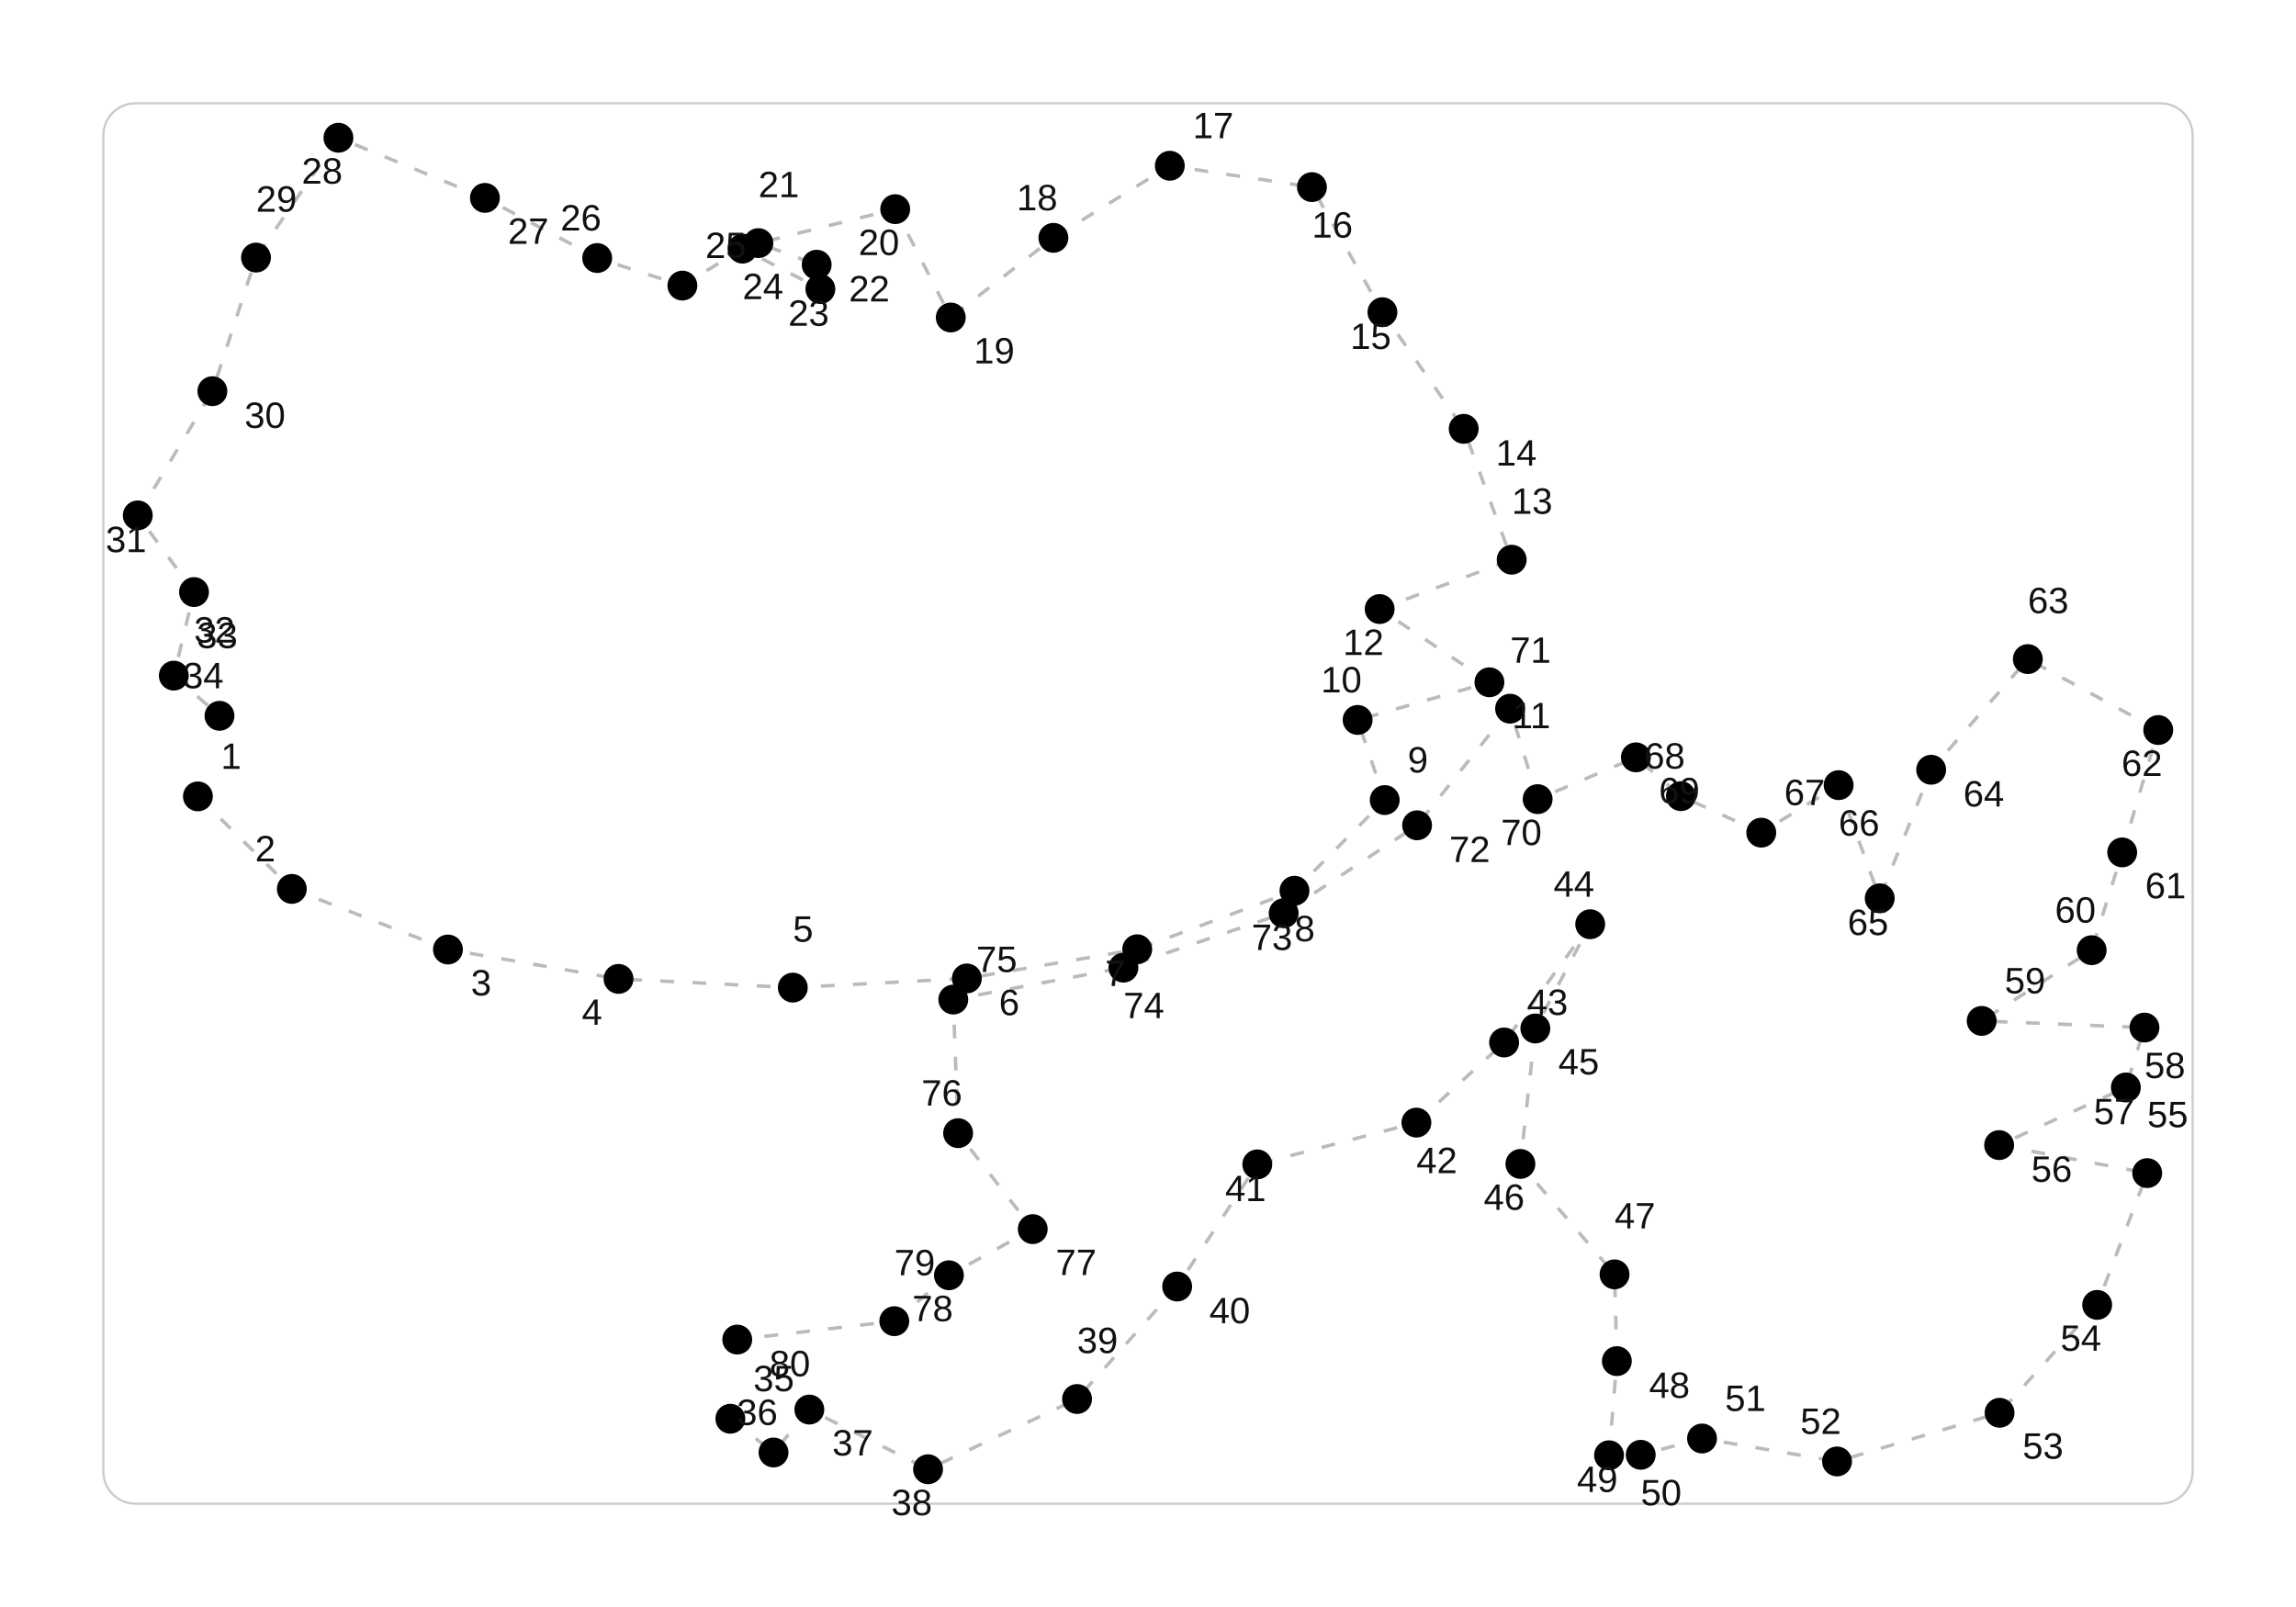
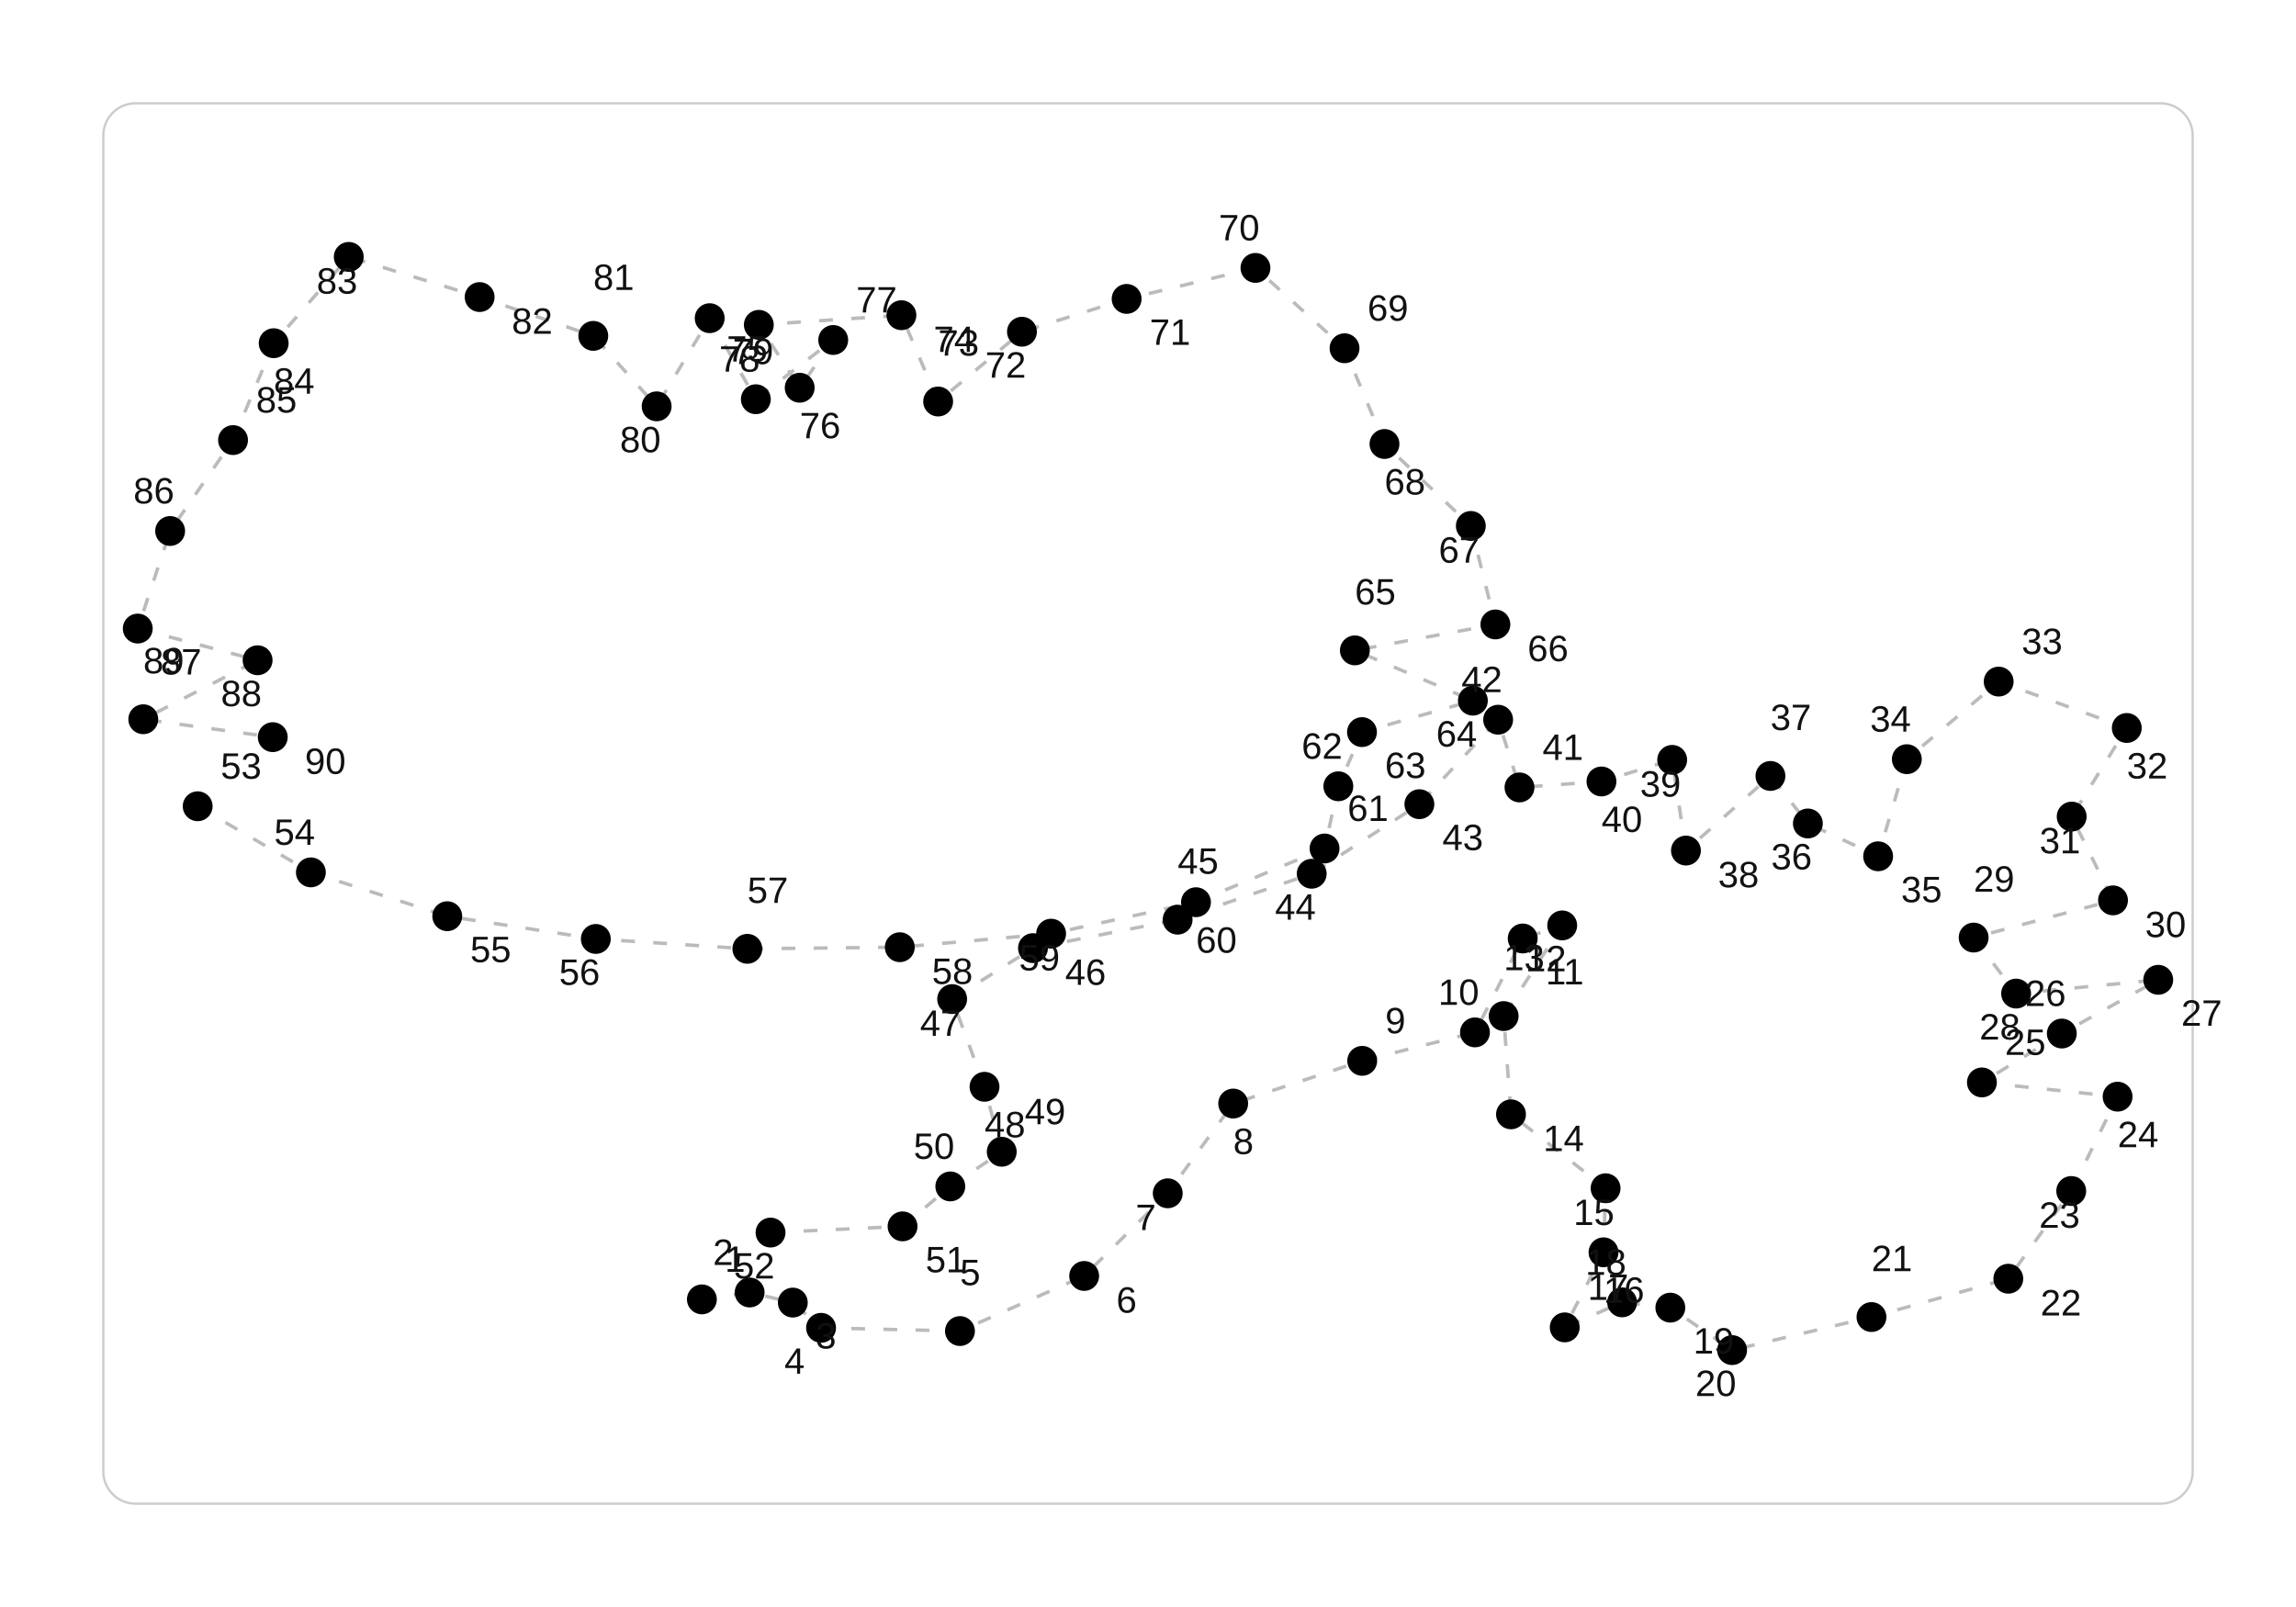
<svg xmlns="http://www.w3.org/2000/svg" viewBox="0 0 1000 700">
  <rect x="45" y="45" width="910" height="610" fill="none" stroke="#ccc" rx="14" />
-   <path d="M 86.2 346.9 L 127.1 387.2 L 195.1 413.6 L 269.4 426.4 L 345.3 430.2 L 421.1 426.2 L 495.3 413.5 L 563.8 388.0 L 603.1 348.5 L 591.3 313.6 L 648.7 297.2 L 600.9 265.3 L 658.4 243.8 L 637.5 186.8 L 602.1 136.0 L 571.4 81.5 L 509.5 72.2 L 458.8 103.6 L 414.1 138.3 L 389.9 91.1 L 330.3 105.9 L 355.7 115.3 L 357.3 125.9 L 323.4 108.3 L 297.2 124.4 L 260.1 112.4 L 211.2 86.2 L 147.4 60.0 L 111.5 112.2 L 92.5 170.4 L 60.0 224.5 L 84.5 257.9 L 75.7 294.3 L 95.6 311.8" fill="none" stroke="#bbb" stroke-width="1.5" stroke-dasharray="6 8" />
-   <path d="M 318.1 618.0 L 336.9 632.7 L 352.5 614.0 L 404.2 640.0 L 469.1 609.4 L 512.7 560.4 L 547.6 507.2 L 616.9 489.0 L 655.1 454.1 L 692.6 402.6 L 668.7 448.0 L 662.2 507.0 L 703.2 555.1 L 704.2 592.9 L 700.8 633.9 L 714.6 633.7 L 741.3 626.6 L 800.1 636.6 L 870.9 615.4 L 913.4 568.4 L 935.2 511.0 L 870.7 498.8 L 925.9 473.7 L 934.0 447.6 L 863.1 444.7 L 911.0 413.9 L 924.3 371.3 L 940.0 318.0 L 883.2 287.1 L 841.1 335.3 L 818.7 391.3 L 800.8 342.0 L 767.1 362.7 L 732.1 346.8 L 712.5 329.9 L 669.7 348.1 L 657.7 308.7 L 617.2 359.5 L 559.1 397.8 L 489.3 421.5 L 415.2 435.4 L 417.3 493.6 L 449.8 535.4 L 413.3 555.5 L 389.5 575.5 L 321.1 583.5" fill="none" stroke="#bbb" stroke-width="1.5" stroke-dasharray="6 8" />
-   <circle cx="86.2" cy="346.9" r="6.5" fill="#000" />
-   <circle cx="127.1" cy="387.2" r="6.5" fill="#000" />
-   <circle cx="195.1" cy="413.6" r="6.5" fill="#000" />
-   <circle cx="269.4" cy="426.4" r="6.5" fill="#000" />
-   <circle cx="345.3" cy="430.2" r="6.5" fill="#000" />
-   <circle cx="421.1" cy="426.2" r="6.5" fill="#000" />
-   <circle cx="495.3" cy="413.5" r="6.5" fill="#000" />
-   <circle cx="563.8" cy="388.0" r="6.5" fill="#000" />
-   <circle cx="603.1" cy="348.5" r="6.5" fill="#000" />
-   <circle cx="591.3" cy="313.6" r="6.5" fill="#000" />
-   <circle cx="648.7" cy="297.2" r="6.5" fill="#000" />
-   <circle cx="600.9" cy="265.3" r="6.5" fill="#000" />
-   <circle cx="658.4" cy="243.8" r="6.5" fill="#000" />
-   <circle cx="637.5" cy="186.8" r="6.5" fill="#000" />
-   <circle cx="602.1" cy="136.0" r="6.5" fill="#000" />
-   <circle cx="571.4" cy="81.5" r="6.5" fill="#000" />
-   <circle cx="509.5" cy="72.2" r="6.5" fill="#000" />
-   <circle cx="458.8" cy="103.6" r="6.5" fill="#000" />
-   <circle cx="414.1" cy="138.3" r="6.5" fill="#000" />
-   <circle cx="389.9" cy="91.1" r="6.5" fill="#000" />
-   <circle cx="330.3" cy="105.9" r="6.5" fill="#000" />
-   <circle cx="355.7" cy="115.3" r="6.5" fill="#000" />
-   <circle cx="357.3" cy="125.9" r="6.5" fill="#000" />
-   <circle cx="323.4" cy="108.3" r="6.5" fill="#000" />
-   <circle cx="297.2" cy="124.4" r="6.5" fill="#000" />
-   <circle cx="260.1" cy="112.4" r="6.5" fill="#000" />
-   <circle cx="211.2" cy="86.2" r="6.5" fill="#000" />
-   <circle cx="147.4" cy="60.0" r="6.5" fill="#000" />
-   <circle cx="111.5" cy="112.2" r="6.5" fill="#000" />
-   <circle cx="92.5" cy="170.4" r="6.5" fill="#000" />
-   <circle cx="60.0" cy="224.5" r="6.5" fill="#000" />
-   <circle cx="84.5" cy="257.9" r="6.5" fill="#000" />
-   <circle cx="75.7" cy="294.3" r="6.5" fill="#000" />
-   <circle cx="95.6" cy="311.8" r="6.5" fill="#000" />
-   <circle cx="318.1" cy="618.0" r="6.5" fill="#000" />
-   <circle cx="336.9" cy="632.7" r="6.5" fill="#000" />
-   <circle cx="352.5" cy="614.0" r="6.5" fill="#000" />
-   <circle cx="404.2" cy="640.0" r="6.5" fill="#000" />
-   <circle cx="469.1" cy="609.4" r="6.5" fill="#000" />
-   <circle cx="512.7" cy="560.4" r="6.5" fill="#000" />
-   <circle cx="547.6" cy="507.2" r="6.5" fill="#000" />
-   <circle cx="616.9" cy="489.0" r="6.5" fill="#000" />
-   <circle cx="655.1" cy="454.1" r="6.5" fill="#000" />
-   <circle cx="692.6" cy="402.6" r="6.5" fill="#000" />
-   <circle cx="668.7" cy="448.0" r="6.5" fill="#000" />
-   <circle cx="662.2" cy="507.0" r="6.5" fill="#000" />
-   <circle cx="703.2" cy="555.1" r="6.5" fill="#000" />
-   <circle cx="704.2" cy="592.9" r="6.5" fill="#000" />
-   <circle cx="700.8" cy="633.9" r="6.5" fill="#000" />
-   <circle cx="714.6" cy="633.7" r="6.5" fill="#000" />
-   <circle cx="741.3" cy="626.6" r="6.5" fill="#000" />
-   <circle cx="800.1" cy="636.6" r="6.5" fill="#000" />
-   <circle cx="870.9" cy="615.4" r="6.5" fill="#000" />
-   <circle cx="913.4" cy="568.4" r="6.5" fill="#000" />
-   <circle cx="935.2" cy="511.0" r="6.5" fill="#000" />
-   <circle cx="870.7" cy="498.8" r="6.5" fill="#000" />
-   <circle cx="925.9" cy="473.7" r="6.5" fill="#000" />
-   <circle cx="934.0" cy="447.6" r="6.5" fill="#000" />
-   <circle cx="863.1" cy="444.7" r="6.5" fill="#000" />
-   <circle cx="911.0" cy="413.9" r="6.5" fill="#000" />
-   <circle cx="924.3" cy="371.3" r="6.5" fill="#000" />
-   <circle cx="940.0" cy="318.0" r="6.5" fill="#000" />
-   <circle cx="883.2" cy="287.1" r="6.5" fill="#000" />
-   <circle cx="841.1" cy="335.3" r="6.5" fill="#000" />
-   <circle cx="818.7" cy="391.3" r="6.5" fill="#000" />
-   <circle cx="800.8" cy="342.0" r="6.5" fill="#000" />
-   <circle cx="767.1" cy="362.7" r="6.5" fill="#000" />
-   <circle cx="732.1" cy="346.8" r="6.5" fill="#000" />
-   <circle cx="712.5" cy="329.9" r="6.5" fill="#000" />
-   <circle cx="669.7" cy="348.1" r="6.5" fill="#000" />
-   <circle cx="657.7" cy="308.7" r="6.5" fill="#000" />
-   <circle cx="617.2" cy="359.5" r="6.5" fill="#000" />
-   <circle cx="559.1" cy="397.8" r="6.5" fill="#000" />
-   <circle cx="489.3" cy="421.5" r="6.5" fill="#000" />
-   <circle cx="415.2" cy="435.4" r="6.5" fill="#000" />
-   <circle cx="417.3" cy="493.6" r="6.5" fill="#000" />
-   <circle cx="449.8" cy="535.4" r="6.5" fill="#000" />
-   <circle cx="413.3" cy="555.5" r="6.5" fill="#000" />
-   <circle cx="389.5" cy="575.5" r="6.5" fill="#000" />
-   <circle cx="321.1" cy="583.5" r="6.5" fill="#000" />
-   <text x="96.2" y="334.9" font-family="Arial, sans-serif" font-size="16" fill="#111">1</text>
-   <text x="111.1" y="375.2" font-family="Arial, sans-serif" font-size="16" fill="#111">2</text>
-   <text x="205.1" y="433.6" font-family="Arial, sans-serif" font-size="16" fill="#111">3</text>
-   <text x="253.4" y="446.4" font-family="Arial, sans-serif" font-size="16" fill="#111">4</text>
-   <text x="345.3" y="410.2" font-family="Arial, sans-serif" font-size="16" fill="#111">5</text>
-   <text x="435.1" y="442.2" font-family="Arial, sans-serif" font-size="16" fill="#111">6</text>
-   <text x="481.3" y="429.5" font-family="Arial, sans-serif" font-size="16" fill="#111">7</text>
-   <text x="563.8" y="410.0" font-family="Arial, sans-serif" font-size="16" fill="#111">8</text>
-   <text x="613.1" y="336.5" font-family="Arial, sans-serif" font-size="16" fill="#111">9</text>
-   <text x="575.3" y="301.6" font-family="Arial, sans-serif" font-size="16" fill="#111">10</text>
-   <text x="658.7" y="317.2" font-family="Arial, sans-serif" font-size="16" fill="#111">11</text>
-   <text x="584.9" y="285.3" font-family="Arial, sans-serif" font-size="16" fill="#111">12</text>
-   <text x="658.4" y="223.8" font-family="Arial, sans-serif" font-size="16" fill="#111">13</text>
-   <text x="651.5" y="202.8" font-family="Arial, sans-serif" font-size="16" fill="#111">14</text>
-   <text x="588.1" y="152.0" font-family="Arial, sans-serif" font-size="16" fill="#111">15</text>
-   <text x="571.4" y="103.5" font-family="Arial, sans-serif" font-size="16" fill="#111">16</text>
-   <text x="519.5" y="60.2" font-family="Arial, sans-serif" font-size="16" fill="#111">17</text>
-   <text x="442.8" y="91.6" font-family="Arial, sans-serif" font-size="16" fill="#111">18</text>
-   <text x="424.1" y="158.3" font-family="Arial, sans-serif" font-size="16" fill="#111">19</text>
-   <text x="373.9" y="111.1" font-family="Arial, sans-serif" font-size="16" fill="#111">20</text>
-   <text x="330.3" y="85.9" font-family="Arial, sans-serif" font-size="16" fill="#111">21</text>
-   <text x="369.7" y="131.3" font-family="Arial, sans-serif" font-size="16" fill="#111">22</text>
-   <text x="343.3" y="141.9" font-family="Arial, sans-serif" font-size="16" fill="#111">23</text>
-   <text x="323.4" y="130.3" font-family="Arial, sans-serif" font-size="16" fill="#111">24</text>
-   <text x="307.2" y="112.4" font-family="Arial, sans-serif" font-size="16" fill="#111">25</text>
-   <text x="244.1" y="100.4" font-family="Arial, sans-serif" font-size="16" fill="#111">26</text>
-   <text x="221.2" y="106.2" font-family="Arial, sans-serif" font-size="16" fill="#111">27</text>
-   <text x="131.4" y="80.0" font-family="Arial, sans-serif" font-size="16" fill="#111">28</text>
-   <text x="111.5" y="92.2" font-family="Arial, sans-serif" font-size="16" fill="#111">29</text>
-   <text x="106.5" y="186.4" font-family="Arial, sans-serif" font-size="16" fill="#111">30</text>
-   <text x="46.0" y="240.5" font-family="Arial, sans-serif" font-size="16" fill="#111">31</text>
-   <text x="84.5" y="279.9" font-family="Arial, sans-serif" font-size="16" fill="#111">32</text>
-   <text x="85.7" y="282.3" font-family="Arial, sans-serif" font-size="16" fill="#111">33</text>
-   <text x="79.6" y="299.8" font-family="Arial, sans-serif" font-size="16" fill="#111">34</text>
-   <text x="328.1" y="606.0" font-family="Arial, sans-serif" font-size="16" fill="#111">35</text>
-   <text x="320.9" y="620.7" font-family="Arial, sans-serif" font-size="16" fill="#111">36</text>
-   <text x="362.5" y="634.0" font-family="Arial, sans-serif" font-size="16" fill="#111">37</text>
-   <text x="388.2" y="660.0" font-family="Arial, sans-serif" font-size="16" fill="#111">38</text>
-   <text x="469.1" y="589.4" font-family="Arial, sans-serif" font-size="16" fill="#111">39</text>
-   <text x="526.7" y="576.4" font-family="Arial, sans-serif" font-size="16" fill="#111">40</text>
-   <text x="533.6" y="523.2" font-family="Arial, sans-serif" font-size="16" fill="#111">41</text>
-   <text x="616.9" y="511.0" font-family="Arial, sans-serif" font-size="16" fill="#111">42</text>
-   <text x="665.1" y="442.1" font-family="Arial, sans-serif" font-size="16" fill="#111">43</text>
-   <text x="676.6" y="390.6" font-family="Arial, sans-serif" font-size="16" fill="#111">44</text>
-   <text x="678.7" y="468.0" font-family="Arial, sans-serif" font-size="16" fill="#111">45</text>
-   <text x="646.2" y="527.0" font-family="Arial, sans-serif" font-size="16" fill="#111">46</text>
-   <text x="703.2" y="535.1" font-family="Arial, sans-serif" font-size="16" fill="#111">47</text>
-   <text x="718.2" y="608.9" font-family="Arial, sans-serif" font-size="16" fill="#111">48</text>
-   <text x="686.8" y="649.9" font-family="Arial, sans-serif" font-size="16" fill="#111">49</text>
-   <text x="714.6" y="655.7" font-family="Arial, sans-serif" font-size="16" fill="#111">50</text>
-   <text x="751.3" y="614.6" font-family="Arial, sans-serif" font-size="16" fill="#111">51</text>
-   <text x="784.1" y="624.6" font-family="Arial, sans-serif" font-size="16" fill="#111">52</text>
-   <text x="880.9" y="635.4" font-family="Arial, sans-serif" font-size="16" fill="#111">53</text>
-   <text x="897.4" y="588.4" font-family="Arial, sans-serif" font-size="16" fill="#111">54</text>
-   <text x="935.2" y="491.0" font-family="Arial, sans-serif" font-size="16" fill="#111">55</text>
-   <text x="884.7" y="514.8" font-family="Arial, sans-serif" font-size="16" fill="#111">56</text>
-   <text x="911.9" y="489.7" font-family="Arial, sans-serif" font-size="16" fill="#111">57</text>
-   <text x="934.0" y="469.6" font-family="Arial, sans-serif" font-size="16" fill="#111">58</text>
-   <text x="873.1" y="432.7" font-family="Arial, sans-serif" font-size="16" fill="#111">59</text>
-   <text x="895.0" y="401.9" font-family="Arial, sans-serif" font-size="16" fill="#111">60</text>
-   <text x="934.3" y="391.3" font-family="Arial, sans-serif" font-size="16" fill="#111">61</text>
-   <text x="924.0" y="338.0" font-family="Arial, sans-serif" font-size="16" fill="#111">62</text>
-   <text x="883.2" y="267.1" font-family="Arial, sans-serif" font-size="16" fill="#111">63</text>
-   <text x="855.1" y="351.3" font-family="Arial, sans-serif" font-size="16" fill="#111">64</text>
-   <text x="804.7" y="407.3" font-family="Arial, sans-serif" font-size="16" fill="#111">65</text>
-   <text x="800.8" y="364.0" font-family="Arial, sans-serif" font-size="16" fill="#111">66</text>
-   <text x="777.1" y="350.7" font-family="Arial, sans-serif" font-size="16" fill="#111">67</text>
-   <text x="716.1" y="334.8" font-family="Arial, sans-serif" font-size="16" fill="#111">68</text>
-   <text x="722.5" y="349.9" font-family="Arial, sans-serif" font-size="16" fill="#111">69</text>
-   <text x="653.7" y="368.1" font-family="Arial, sans-serif" font-size="16" fill="#111">70</text>
-   <text x="657.7" y="288.7" font-family="Arial, sans-serif" font-size="16" fill="#111">71</text>
-   <text x="631.2" y="375.5" font-family="Arial, sans-serif" font-size="16" fill="#111">72</text>
-   <text x="545.1" y="413.8" font-family="Arial, sans-serif" font-size="16" fill="#111">73</text>
-   <text x="489.3" y="443.5" font-family="Arial, sans-serif" font-size="16" fill="#111">74</text>
-   <text x="425.2" y="423.4" font-family="Arial, sans-serif" font-size="16" fill="#111">75</text>
-   <text x="401.3" y="481.6" font-family="Arial, sans-serif" font-size="16" fill="#111">76</text>
-   <text x="459.8" y="555.4" font-family="Arial, sans-serif" font-size="16" fill="#111">77</text>
-   <text x="397.3" y="575.5" font-family="Arial, sans-serif" font-size="16" fill="#111">78</text>
-   <text x="389.5" y="555.5" font-family="Arial, sans-serif" font-size="16" fill="#111">79</text>
-   <text x="335.1" y="599.5" font-family="Arial, sans-serif" font-size="16" fill="#111">80</text>
+   <path d="M 305.7 566.0 L 326.5 563.0 L 345.3 567.4 L 357.6 578.4 L 418.1 579.8 L 472.2 555.8 L 508.6 519.8 L 537.1 480.7 L 593.3 462.1 L 642.4 449.7 L 663.2 408.8 L 680.4 403.1 L 654.9 442.6 L 658.1 485.4 L 699.3 517.6 L 698.4 545.5 L 681.5 578.2 L 706.5 567.3 L 727.5 569.6 L 754.4 588.1 L 815.1 573.7 L 874.7 557.0 L 902.1 518.8 L 922.3 477.7 L 863.2 471.5 L 898.0 450.2 L 940.0 426.8 L 878.1 432.8 L 859.6 408.4 L 920.3 392.2 L 902.3 355.7 L 926.3 317.1 L 870.5 296.9 L 830.5 330.7 L 818.0 373.0 L 787.4 358.7 L 771.1 338.0 L 734.3 370.5 L 728.3 331.0 L 697.5 340.4 L 661.8 343.0 L 652.5 313.5 L 618.2 350.3 L 571.3 380.6 L 512.9 400.6 L 449.9 413.0 L 414.7 435.2 L 428.8 473.4 L 436.3 501.7 L 413.9 516.8 L 393.1 534.2 L 335.6 536.9" fill="none" stroke="#bbb" stroke-width="1.5" stroke-dasharray="6 8" />
+   <path d="M 86.1 351.2 L 135.4 380.0 L 194.8 399.1 L 259.5 409.0 L 325.5 413.3 L 391.9 412.6 L 457.8 406.7 L 520.9 393.0 L 576.9 369.6 L 582.9 342.5 L 593.2 318.9 L 641.5 305.2 L 590.1 283.3 L 651.3 272.0 L 640.6 229.1 L 603.0 193.4 L 585.6 151.7 L 546.8 116.7 L 490.7 130.2 L 445.1 144.5 L 408.6 174.9 L 392.6 137.3 L 330.5 141.5 L 348.3 168.9 L 362.9 148.1 L 329.2 173.9 L 309.1 138.6 L 286.0 177.0 L 258.4 146.3 L 208.9 129.4 L 151.9 111.9 L 119.2 149.5 L 101.5 191.7 L 74.1 231.3 L 60.0 273.8 L 112.2 287.6 L 62.4 313.3 L 118.8 321.1" fill="none" stroke="#bbb" stroke-width="1.5" stroke-dasharray="6 8" />
+   <circle cx="305.7" cy="566.0" r="6.5" fill="#000" />
+   <circle cx="326.5" cy="563.0" r="6.5" fill="#000" />
+   <circle cx="345.3" cy="567.4" r="6.5" fill="#000" />
+   <circle cx="357.6" cy="578.4" r="6.5" fill="#000" />
+   <circle cx="418.1" cy="579.8" r="6.5" fill="#000" />
+   <circle cx="472.2" cy="555.8" r="6.5" fill="#000" />
+   <circle cx="508.6" cy="519.8" r="6.5" fill="#000" />
+   <circle cx="537.1" cy="480.7" r="6.5" fill="#000" />
+   <circle cx="593.3" cy="462.1" r="6.5" fill="#000" />
+   <circle cx="642.4" cy="449.7" r="6.5" fill="#000" />
+   <circle cx="663.2" cy="408.8" r="6.5" fill="#000" />
+   <circle cx="680.4" cy="403.1" r="6.5" fill="#000" />
+   <circle cx="654.9" cy="442.6" r="6.5" fill="#000" />
+   <circle cx="658.1" cy="485.4" r="6.5" fill="#000" />
+   <circle cx="699.3" cy="517.6" r="6.5" fill="#000" />
+   <circle cx="698.4" cy="545.5" r="6.5" fill="#000" />
+   <circle cx="681.5" cy="578.2" r="6.5" fill="#000" />
+   <circle cx="706.5" cy="567.3" r="6.5" fill="#000" />
+   <circle cx="727.5" cy="569.6" r="6.5" fill="#000" />
+   <circle cx="754.4" cy="588.1" r="6.5" fill="#000" />
+   <circle cx="815.1" cy="573.7" r="6.5" fill="#000" />
+   <circle cx="874.7" cy="557.0" r="6.5" fill="#000" />
+   <circle cx="902.1" cy="518.8" r="6.5" fill="#000" />
+   <circle cx="922.3" cy="477.7" r="6.5" fill="#000" />
+   <circle cx="863.2" cy="471.5" r="6.5" fill="#000" />
+   <circle cx="898.0" cy="450.2" r="6.5" fill="#000" />
+   <circle cx="940.0" cy="426.8" r="6.5" fill="#000" />
+   <circle cx="878.1" cy="432.8" r="6.5" fill="#000" />
+   <circle cx="859.6" cy="408.4" r="6.5" fill="#000" />
+   <circle cx="920.3" cy="392.2" r="6.5" fill="#000" />
+   <circle cx="902.3" cy="355.7" r="6.5" fill="#000" />
+   <circle cx="926.3" cy="317.1" r="6.5" fill="#000" />
+   <circle cx="870.5" cy="296.9" r="6.5" fill="#000" />
+   <circle cx="830.5" cy="330.7" r="6.5" fill="#000" />
+   <circle cx="818.0" cy="373.0" r="6.5" fill="#000" />
+   <circle cx="787.4" cy="358.7" r="6.5" fill="#000" />
+   <circle cx="771.1" cy="338.0" r="6.5" fill="#000" />
+   <circle cx="734.3" cy="370.5" r="6.5" fill="#000" />
+   <circle cx="728.3" cy="331.0" r="6.5" fill="#000" />
+   <circle cx="697.5" cy="340.4" r="6.5" fill="#000" />
+   <circle cx="661.8" cy="343.0" r="6.5" fill="#000" />
+   <circle cx="652.5" cy="313.5" r="6.5" fill="#000" />
+   <circle cx="618.2" cy="350.3" r="6.5" fill="#000" />
+   <circle cx="571.3" cy="380.6" r="6.5" fill="#000" />
+   <circle cx="512.9" cy="400.6" r="6.5" fill="#000" />
+   <circle cx="449.9" cy="413.0" r="6.5" fill="#000" />
+   <circle cx="414.7" cy="435.2" r="6.5" fill="#000" />
+   <circle cx="428.8" cy="473.4" r="6.5" fill="#000" />
+   <circle cx="436.3" cy="501.7" r="6.5" fill="#000" />
+   <circle cx="413.9" cy="516.8" r="6.5" fill="#000" />
+   <circle cx="393.1" cy="534.2" r="6.5" fill="#000" />
+   <circle cx="335.6" cy="536.9" r="6.5" fill="#000" />
+   <circle cx="86.1" cy="351.2" r="6.5" fill="#000" />
+   <circle cx="135.4" cy="380.0" r="6.5" fill="#000" />
+   <circle cx="194.8" cy="399.1" r="6.5" fill="#000" />
+   <circle cx="259.5" cy="409.0" r="6.5" fill="#000" />
+   <circle cx="325.5" cy="413.3" r="6.5" fill="#000" />
+   <circle cx="391.9" cy="412.6" r="6.5" fill="#000" />
+   <circle cx="457.8" cy="406.7" r="6.5" fill="#000" />
+   <circle cx="520.9" cy="393.0" r="6.5" fill="#000" />
+   <circle cx="576.9" cy="369.6" r="6.5" fill="#000" />
+   <circle cx="582.9" cy="342.5" r="6.5" fill="#000" />
+   <circle cx="593.2" cy="318.9" r="6.5" fill="#000" />
+   <circle cx="641.5" cy="305.2" r="6.5" fill="#000" />
+   <circle cx="590.1" cy="283.3" r="6.5" fill="#000" />
+   <circle cx="651.3" cy="272.0" r="6.5" fill="#000" />
+   <circle cx="640.6" cy="229.1" r="6.5" fill="#000" />
+   <circle cx="603.0" cy="193.4" r="6.5" fill="#000" />
+   <circle cx="585.6" cy="151.7" r="6.5" fill="#000" />
+   <circle cx="546.8" cy="116.7" r="6.5" fill="#000" />
+   <circle cx="490.7" cy="130.2" r="6.5" fill="#000" />
+   <circle cx="445.1" cy="144.5" r="6.5" fill="#000" />
+   <circle cx="408.6" cy="174.9" r="6.5" fill="#000" />
+   <circle cx="392.6" cy="137.3" r="6.5" fill="#000" />
+   <circle cx="330.5" cy="141.5" r="6.5" fill="#000" />
+   <circle cx="348.3" cy="168.9" r="6.5" fill="#000" />
+   <circle cx="362.9" cy="148.1" r="6.5" fill="#000" />
+   <circle cx="329.2" cy="173.9" r="6.5" fill="#000" />
+   <circle cx="309.1" cy="138.6" r="6.5" fill="#000" />
+   <circle cx="286.0" cy="177.0" r="6.5" fill="#000" />
+   <circle cx="258.4" cy="146.3" r="6.5" fill="#000" />
+   <circle cx="208.9" cy="129.4" r="6.5" fill="#000" />
+   <circle cx="151.9" cy="111.9" r="6.5" fill="#000" />
+   <circle cx="119.2" cy="149.5" r="6.5" fill="#000" />
+   <circle cx="101.5" cy="191.7" r="6.5" fill="#000" />
+   <circle cx="74.1" cy="231.3" r="6.5" fill="#000" />
+   <circle cx="60.0" cy="273.8" r="6.5" fill="#000" />
+   <circle cx="112.2" cy="287.6" r="6.5" fill="#000" />
+   <circle cx="62.4" cy="313.3" r="6.5" fill="#000" />
+   <circle cx="118.8" cy="321.1" r="6.5" fill="#000" />
+   <text x="315.7" y="554.0" font-family="Arial, sans-serif" font-size="16" fill="#111">1</text>
+   <text x="310.5" y="551.0" font-family="Arial, sans-serif" font-size="16" fill="#111">2</text>
+   <text x="355.3" y="587.4" font-family="Arial, sans-serif" font-size="16" fill="#111">3</text>
+   <text x="341.6" y="598.4" font-family="Arial, sans-serif" font-size="16" fill="#111">4</text>
+   <text x="418.1" y="559.8" font-family="Arial, sans-serif" font-size="16" fill="#111">5</text>
+   <text x="486.2" y="571.8" font-family="Arial, sans-serif" font-size="16" fill="#111">6</text>
+   <text x="494.6" y="535.8" font-family="Arial, sans-serif" font-size="16" fill="#111">7</text>
+   <text x="537.1" y="502.7" font-family="Arial, sans-serif" font-size="16" fill="#111">8</text>
+   <text x="603.3" y="450.1" font-family="Arial, sans-serif" font-size="16" fill="#111">9</text>
+   <text x="626.4" y="437.7" font-family="Arial, sans-serif" font-size="16" fill="#111">10</text>
+   <text x="673.2" y="428.8" font-family="Arial, sans-serif" font-size="16" fill="#111">11</text>
+   <text x="664.4" y="423.1" font-family="Arial, sans-serif" font-size="16" fill="#111">12</text>
+   <text x="654.9" y="422.6" font-family="Arial, sans-serif" font-size="16" fill="#111">13</text>
+   <text x="672.1" y="501.4" font-family="Arial, sans-serif" font-size="16" fill="#111">14</text>
+   <text x="685.3" y="533.6" font-family="Arial, sans-serif" font-size="16" fill="#111">15</text>
+   <text x="698.4" y="567.5" font-family="Arial, sans-serif" font-size="16" fill="#111">16</text>
+   <text x="691.5" y="566.2" font-family="Arial, sans-serif" font-size="16" fill="#111">17</text>
+   <text x="690.5" y="555.3" font-family="Arial, sans-serif" font-size="16" fill="#111">18</text>
+   <text x="737.5" y="589.6" font-family="Arial, sans-serif" font-size="16" fill="#111">19</text>
+   <text x="738.4" y="608.1" font-family="Arial, sans-serif" font-size="16" fill="#111">20</text>
+   <text x="815.1" y="553.7" font-family="Arial, sans-serif" font-size="16" fill="#111">21</text>
+   <text x="888.7" y="573.0" font-family="Arial, sans-serif" font-size="16" fill="#111">22</text>
+   <text x="888.1" y="534.8" font-family="Arial, sans-serif" font-size="16" fill="#111">23</text>
+   <text x="922.3" y="499.7" font-family="Arial, sans-serif" font-size="16" fill="#111">24</text>
+   <text x="873.2" y="459.5" font-family="Arial, sans-serif" font-size="16" fill="#111">25</text>
+   <text x="882.0" y="438.2" font-family="Arial, sans-serif" font-size="16" fill="#111">26</text>
+   <text x="950.0" y="446.8" font-family="Arial, sans-serif" font-size="16" fill="#111">27</text>
+   <text x="862.1" y="452.8" font-family="Arial, sans-serif" font-size="16" fill="#111">28</text>
+   <text x="859.6" y="388.4" font-family="Arial, sans-serif" font-size="16" fill="#111">29</text>
+   <text x="934.3" y="408.2" font-family="Arial, sans-serif" font-size="16" fill="#111">30</text>
+   <text x="888.3" y="371.7" font-family="Arial, sans-serif" font-size="16" fill="#111">31</text>
+   <text x="926.3" y="339.1" font-family="Arial, sans-serif" font-size="16" fill="#111">32</text>
+   <text x="880.5" y="284.9" font-family="Arial, sans-serif" font-size="16" fill="#111">33</text>
+   <text x="814.5" y="318.7" font-family="Arial, sans-serif" font-size="16" fill="#111">34</text>
+   <text x="828.0" y="393.0" font-family="Arial, sans-serif" font-size="16" fill="#111">35</text>
+   <text x="771.4" y="378.7" font-family="Arial, sans-serif" font-size="16" fill="#111">36</text>
+   <text x="771.1" y="318.0" font-family="Arial, sans-serif" font-size="16" fill="#111">37</text>
+   <text x="748.3" y="386.5" font-family="Arial, sans-serif" font-size="16" fill="#111">38</text>
+   <text x="714.3" y="347.0" font-family="Arial, sans-serif" font-size="16" fill="#111">39</text>
+   <text x="697.5" y="362.4" font-family="Arial, sans-serif" font-size="16" fill="#111">40</text>
+   <text x="671.8" y="331.0" font-family="Arial, sans-serif" font-size="16" fill="#111">41</text>
+   <text x="636.5" y="301.5" font-family="Arial, sans-serif" font-size="16" fill="#111">42</text>
+   <text x="628.2" y="370.3" font-family="Arial, sans-serif" font-size="16" fill="#111">43</text>
+   <text x="555.3" y="400.6" font-family="Arial, sans-serif" font-size="16" fill="#111">44</text>
+   <text x="512.9" y="380.6" font-family="Arial, sans-serif" font-size="16" fill="#111">45</text>
+   <text x="463.9" y="429.0" font-family="Arial, sans-serif" font-size="16" fill="#111">46</text>
+   <text x="400.7" y="451.2" font-family="Arial, sans-serif" font-size="16" fill="#111">47</text>
+   <text x="428.8" y="495.4" font-family="Arial, sans-serif" font-size="16" fill="#111">48</text>
+   <text x="446.3" y="489.7" font-family="Arial, sans-serif" font-size="16" fill="#111">49</text>
+   <text x="397.9" y="504.8" font-family="Arial, sans-serif" font-size="16" fill="#111">50</text>
+   <text x="403.1" y="554.2" font-family="Arial, sans-serif" font-size="16" fill="#111">51</text>
+   <text x="319.6" y="556.9" font-family="Arial, sans-serif" font-size="16" fill="#111">52</text>
+   <text x="96.1" y="339.2" font-family="Arial, sans-serif" font-size="16" fill="#111">53</text>
+   <text x="119.4" y="368.0" font-family="Arial, sans-serif" font-size="16" fill="#111">54</text>
+   <text x="204.8" y="419.1" font-family="Arial, sans-serif" font-size="16" fill="#111">55</text>
+   <text x="243.5" y="429.0" font-family="Arial, sans-serif" font-size="16" fill="#111">56</text>
+   <text x="325.5" y="393.3" font-family="Arial, sans-serif" font-size="16" fill="#111">57</text>
+   <text x="405.9" y="428.6" font-family="Arial, sans-serif" font-size="16" fill="#111">58</text>
+   <text x="443.8" y="422.7" font-family="Arial, sans-serif" font-size="16" fill="#111">59</text>
+   <text x="520.9" y="415.0" font-family="Arial, sans-serif" font-size="16" fill="#111">60</text>
+   <text x="586.9" y="357.6" font-family="Arial, sans-serif" font-size="16" fill="#111">61</text>
+   <text x="566.9" y="330.5" font-family="Arial, sans-serif" font-size="16" fill="#111">62</text>
+   <text x="603.2" y="338.9" font-family="Arial, sans-serif" font-size="16" fill="#111">63</text>
+   <text x="625.5" y="325.2" font-family="Arial, sans-serif" font-size="16" fill="#111">64</text>
+   <text x="590.1" y="263.3" font-family="Arial, sans-serif" font-size="16" fill="#111">65</text>
+   <text x="665.3" y="288.0" font-family="Arial, sans-serif" font-size="16" fill="#111">66</text>
+   <text x="626.6" y="245.1" font-family="Arial, sans-serif" font-size="16" fill="#111">67</text>
+   <text x="603.0" y="215.4" font-family="Arial, sans-serif" font-size="16" fill="#111">68</text>
+   <text x="595.6" y="139.7" font-family="Arial, sans-serif" font-size="16" fill="#111">69</text>
+   <text x="530.8" y="104.7" font-family="Arial, sans-serif" font-size="16" fill="#111">70</text>
+   <text x="500.7" y="150.2" font-family="Arial, sans-serif" font-size="16" fill="#111">71</text>
+   <text x="429.1" y="164.5" font-family="Arial, sans-serif" font-size="16" fill="#111">72</text>
+   <text x="408.6" y="154.9" font-family="Arial, sans-serif" font-size="16" fill="#111">73</text>
+   <text x="406.6" y="153.3" font-family="Arial, sans-serif" font-size="16" fill="#111">74</text>
+   <text x="316.5" y="157.5" font-family="Arial, sans-serif" font-size="16" fill="#111">75</text>
+   <text x="348.3" y="190.9" font-family="Arial, sans-serif" font-size="16" fill="#111">76</text>
+   <text x="372.9" y="136.1" font-family="Arial, sans-serif" font-size="16" fill="#111">77</text>
+   <text x="313.2" y="161.9" font-family="Arial, sans-serif" font-size="16" fill="#111">78</text>
+   <text x="319.1" y="158.6" font-family="Arial, sans-serif" font-size="16" fill="#111">79</text>
+   <text x="270.0" y="197.0" font-family="Arial, sans-serif" font-size="16" fill="#111">80</text>
+   <text x="258.4" y="126.3" font-family="Arial, sans-serif" font-size="16" fill="#111">81</text>
+   <text x="222.9" y="145.4" font-family="Arial, sans-serif" font-size="16" fill="#111">82</text>
+   <text x="137.9" y="127.9" font-family="Arial, sans-serif" font-size="16" fill="#111">83</text>
+   <text x="119.2" y="171.5" font-family="Arial, sans-serif" font-size="16" fill="#111">84</text>
+   <text x="111.5" y="179.7" font-family="Arial, sans-serif" font-size="16" fill="#111">85</text>
+   <text x="58.1" y="219.3" font-family="Arial, sans-serif" font-size="16" fill="#111">86</text>
+   <text x="70.0" y="293.8" font-family="Arial, sans-serif" font-size="16" fill="#111">87</text>
+   <text x="96.2" y="307.6" font-family="Arial, sans-serif" font-size="16" fill="#111">88</text>
+   <text x="62.4" y="293.3" font-family="Arial, sans-serif" font-size="16" fill="#111">89</text>
+   <text x="132.8" y="337.1" font-family="Arial, sans-serif" font-size="16" fill="#111">90</text>
</svg>
